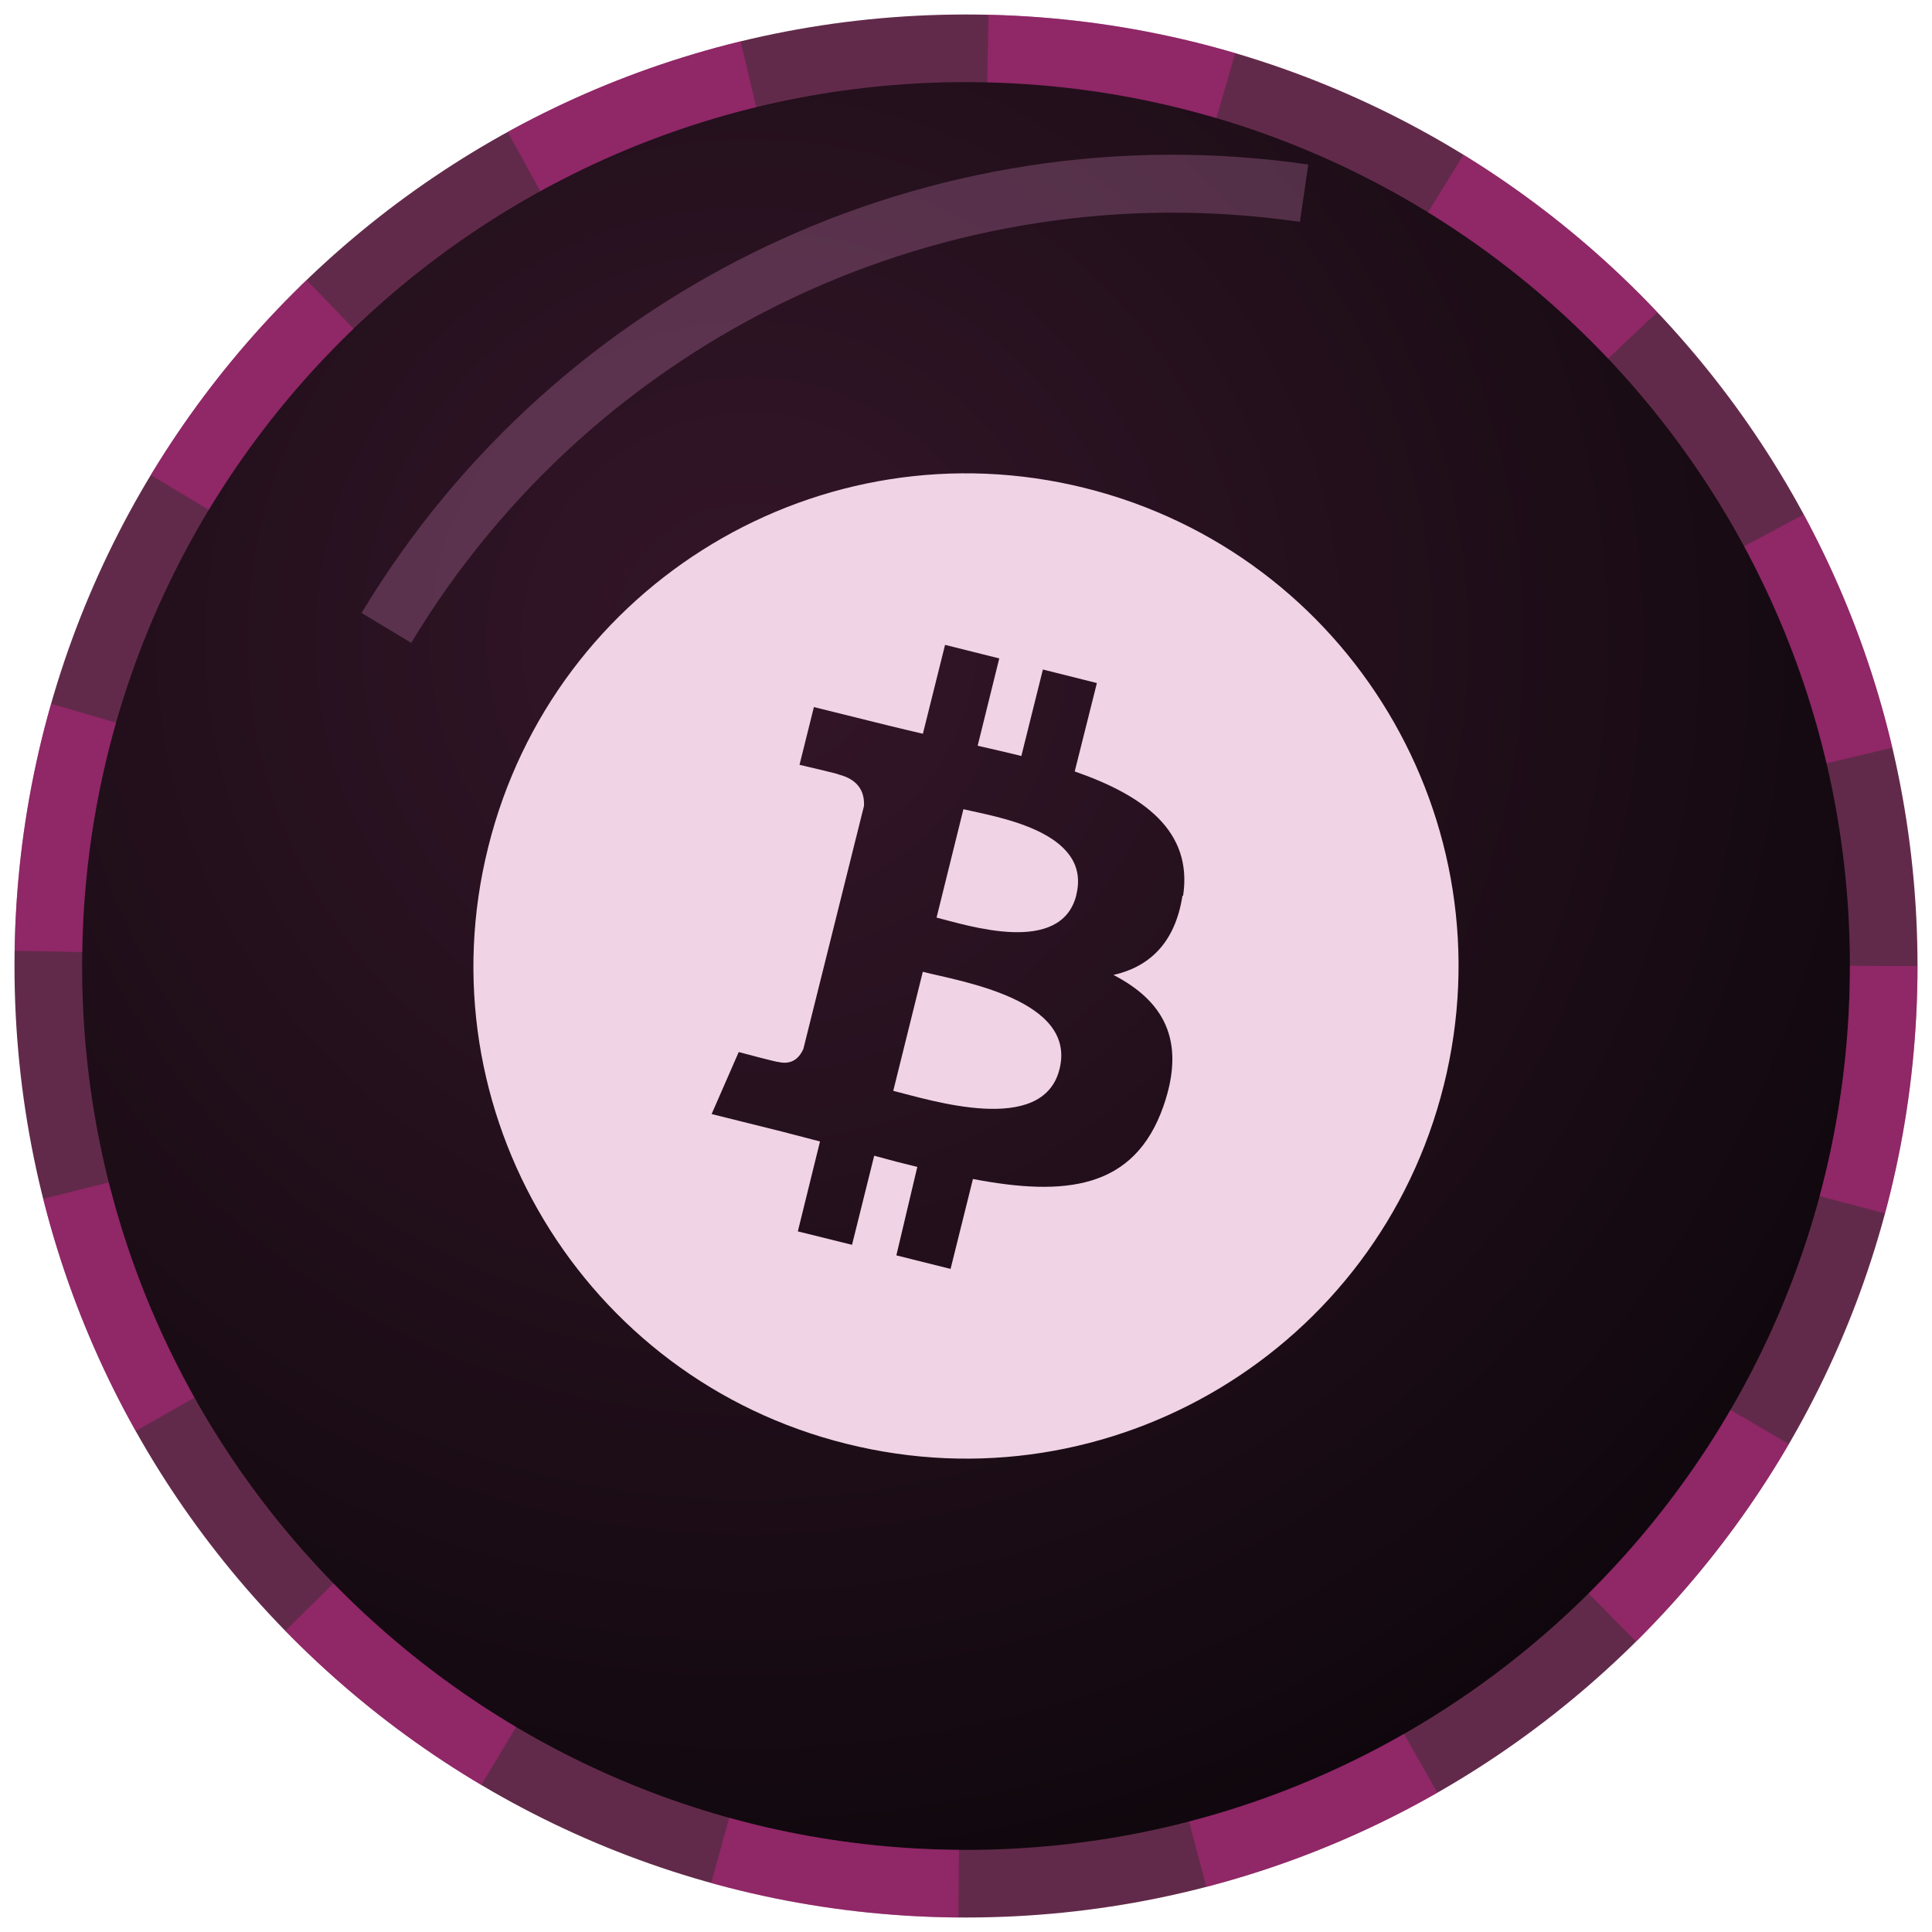
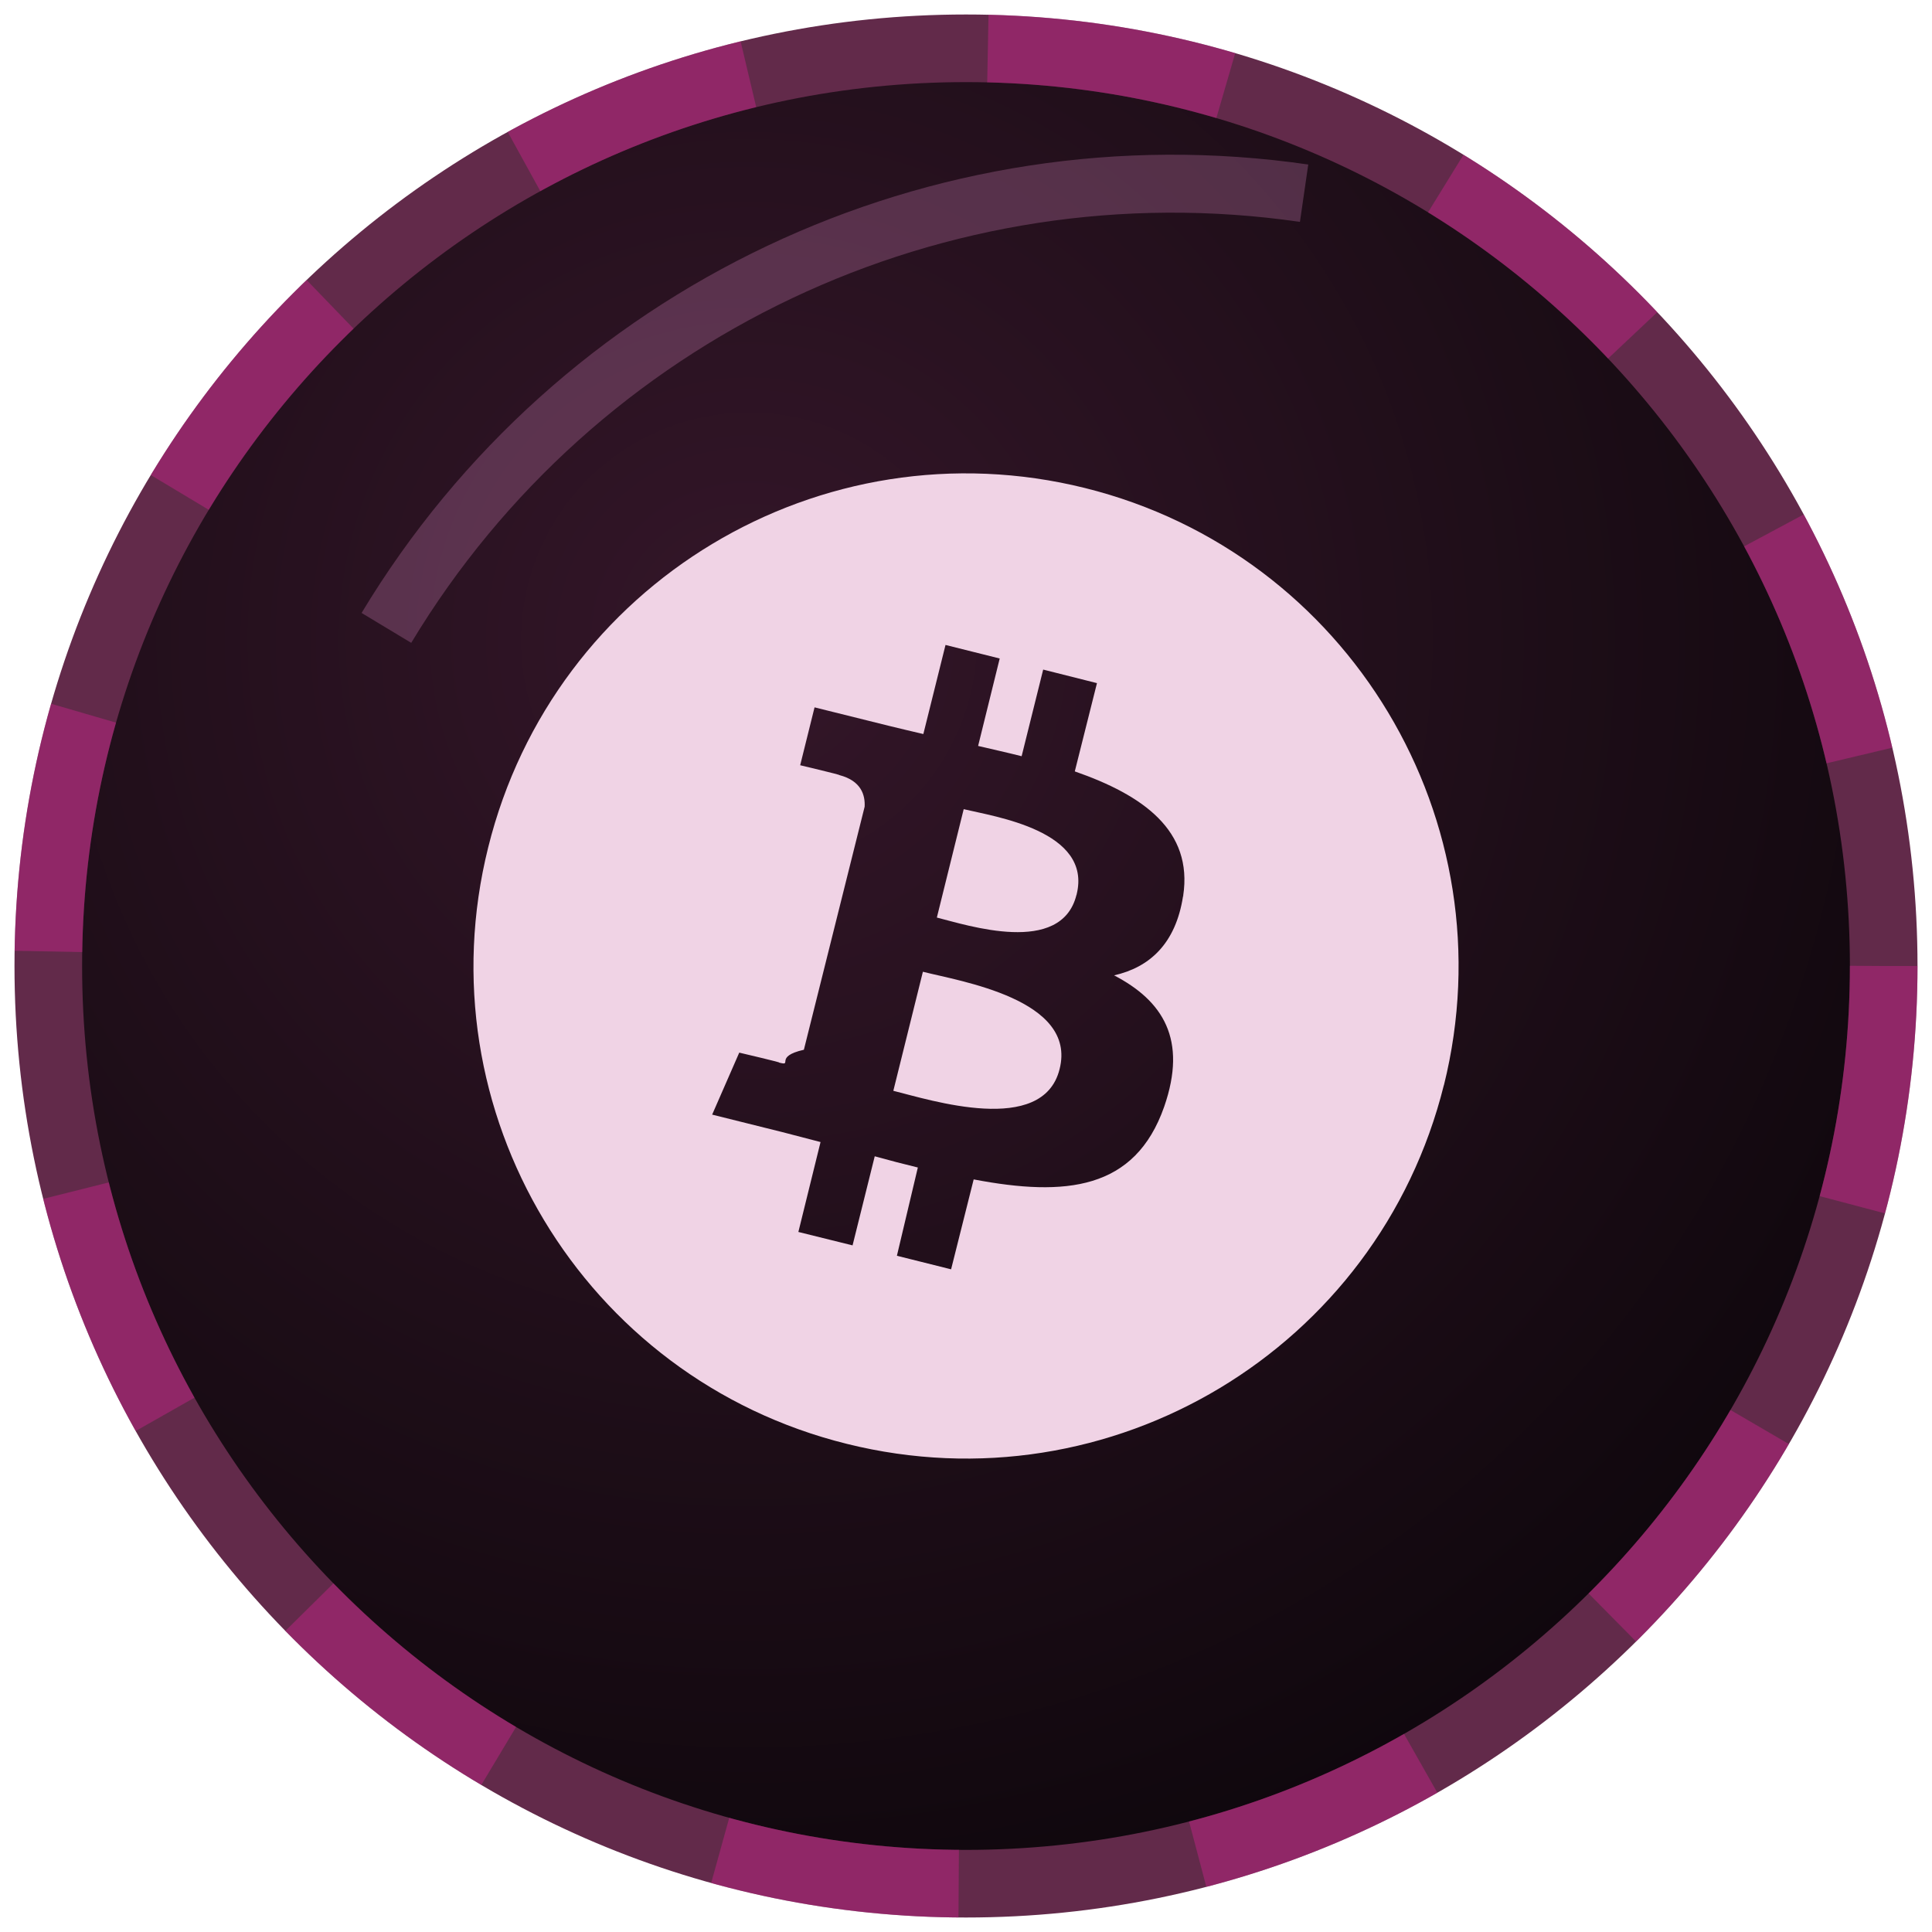
<svg xmlns="http://www.w3.org/2000/svg" viewBox="0 0 40 40" role="img" aria-label="BTC">
  <defs>
    <radialGradient id="g" cx="38%" cy="32%" r="72%">
      <stop offset="0%" stop-color="#341629" />
      <stop offset="70%" stop-color="#1a0c15" />
      <stop offset="100%" stop-color="#0f070d" />
    </radialGradient>
  </defs>
  <circle cx="20" cy="20" r="19" fill="url(#g)" stroke="#622a4a" stroke-width="1.4" />
  <circle cx="20" cy="20" r="19" fill="none" stroke="#c72389" stroke-width="1.4" stroke-dasharray="5 5" opacity="0.45" />
  <path d="M8 13 A19 19 0 0 1 27 4" stroke="#d886bd" stroke-width="1.2" fill="none" opacity="0.28" />
  <g transform="translate(9.8 9.8) scale(0.85)" fill="#f0d3e5">
-     <path d="M23.638 14.904c-1.602 6.43-8.113 10.34-14.542 8.736C2.67 22.05-1.244 15.525.362 9.105 1.962 2.67 8.475-1.243 14.9.358c6.43 1.605 10.342 8.115 8.738 14.548v-.002zm-6.35-4.613c.24-1.59-.974-2.45-2.64-3.03l.54-2.153-1.315-.33-.525 2.107c-.345-.087-.705-.167-1.064-.25l.526-2.127-1.32-.33-.54 2.165c-.285-.067-.565-.132-.84-.2l-1.815-.45-.35 1.407s.975.225.955.236c.535.136.63.486.615.766l-1.477 5.92c-.075.166-.24.406-.614.314.015.02-.96-.24-.96-.24l-.66 1.51 1.71.426.93.242-.54 2.19 1.32.327.54-2.17c.36.1.705.19 1.05.273l-.51 2.154 1.32.33.545-2.19c2.24.427 3.93.257 4.64-1.774.57-1.637-.03-2.58-1.217-3.196.854-.193 1.5-.76 1.68-1.93h.01zm-3.01 4.22c-.404 1.64-3.157.75-4.05.53l.72-2.9c.896.23 3.757.67 3.33 2.37zm.41-4.24c-.37 1.49-2.662.735-3.405.55l.654-2.64c.744.18 3.137.524 2.75 2.084v.006z" />
+     <path d="M23.64 14.9c-1.6 6.43-8.11 10.34-14.54 8.74C2.67 22.05-1.24 15.53.362 9.11 1.96 2.67 8.47-1.24 14.9.358c6.43 1.6 10.34 8.12 8.74 14.55v-.002zm-6.35-4.61c.24-1.59-.974-2.45-2.64-3.03l.54-2.15-1.31-.33-.525 2.11c-.345-.087-.705-.167-1.06-.25l.526-2.13-1.32-.33-.54 2.17c-.285-.067-.565-.132-.84-.2l-1.81-.45-.35 1.41s.975.23.955.24c.535.14.63.49.615.77l-1.48 5.92c-.75.17-.24.41-.614.31.15.02-.96-.24-.96-.24l-.66 1.51 1.71.426.93.242-.54 2.19 1.32.327.54-2.17c.36.1.705.19 1.05.273l-.51 2.15 1.32.33.55-2.19c2.24.427 3.93.257 4.64-1.77.57-1.64-.03-2.58-1.22-3.2.854-.193 1.5-.76 1.68-1.93h.01zm-3.01 4.22c-.404 1.64-3.16.75-4.05.53l.72-2.9c.896.23 3.76.67 3.33 2.37zm.41-4.24c-.37 1.49-2.66.735-3.4.55l.654-2.64c.744.18 3.14.524 2.75 2.08v.006z" />
  </g>
</svg>
